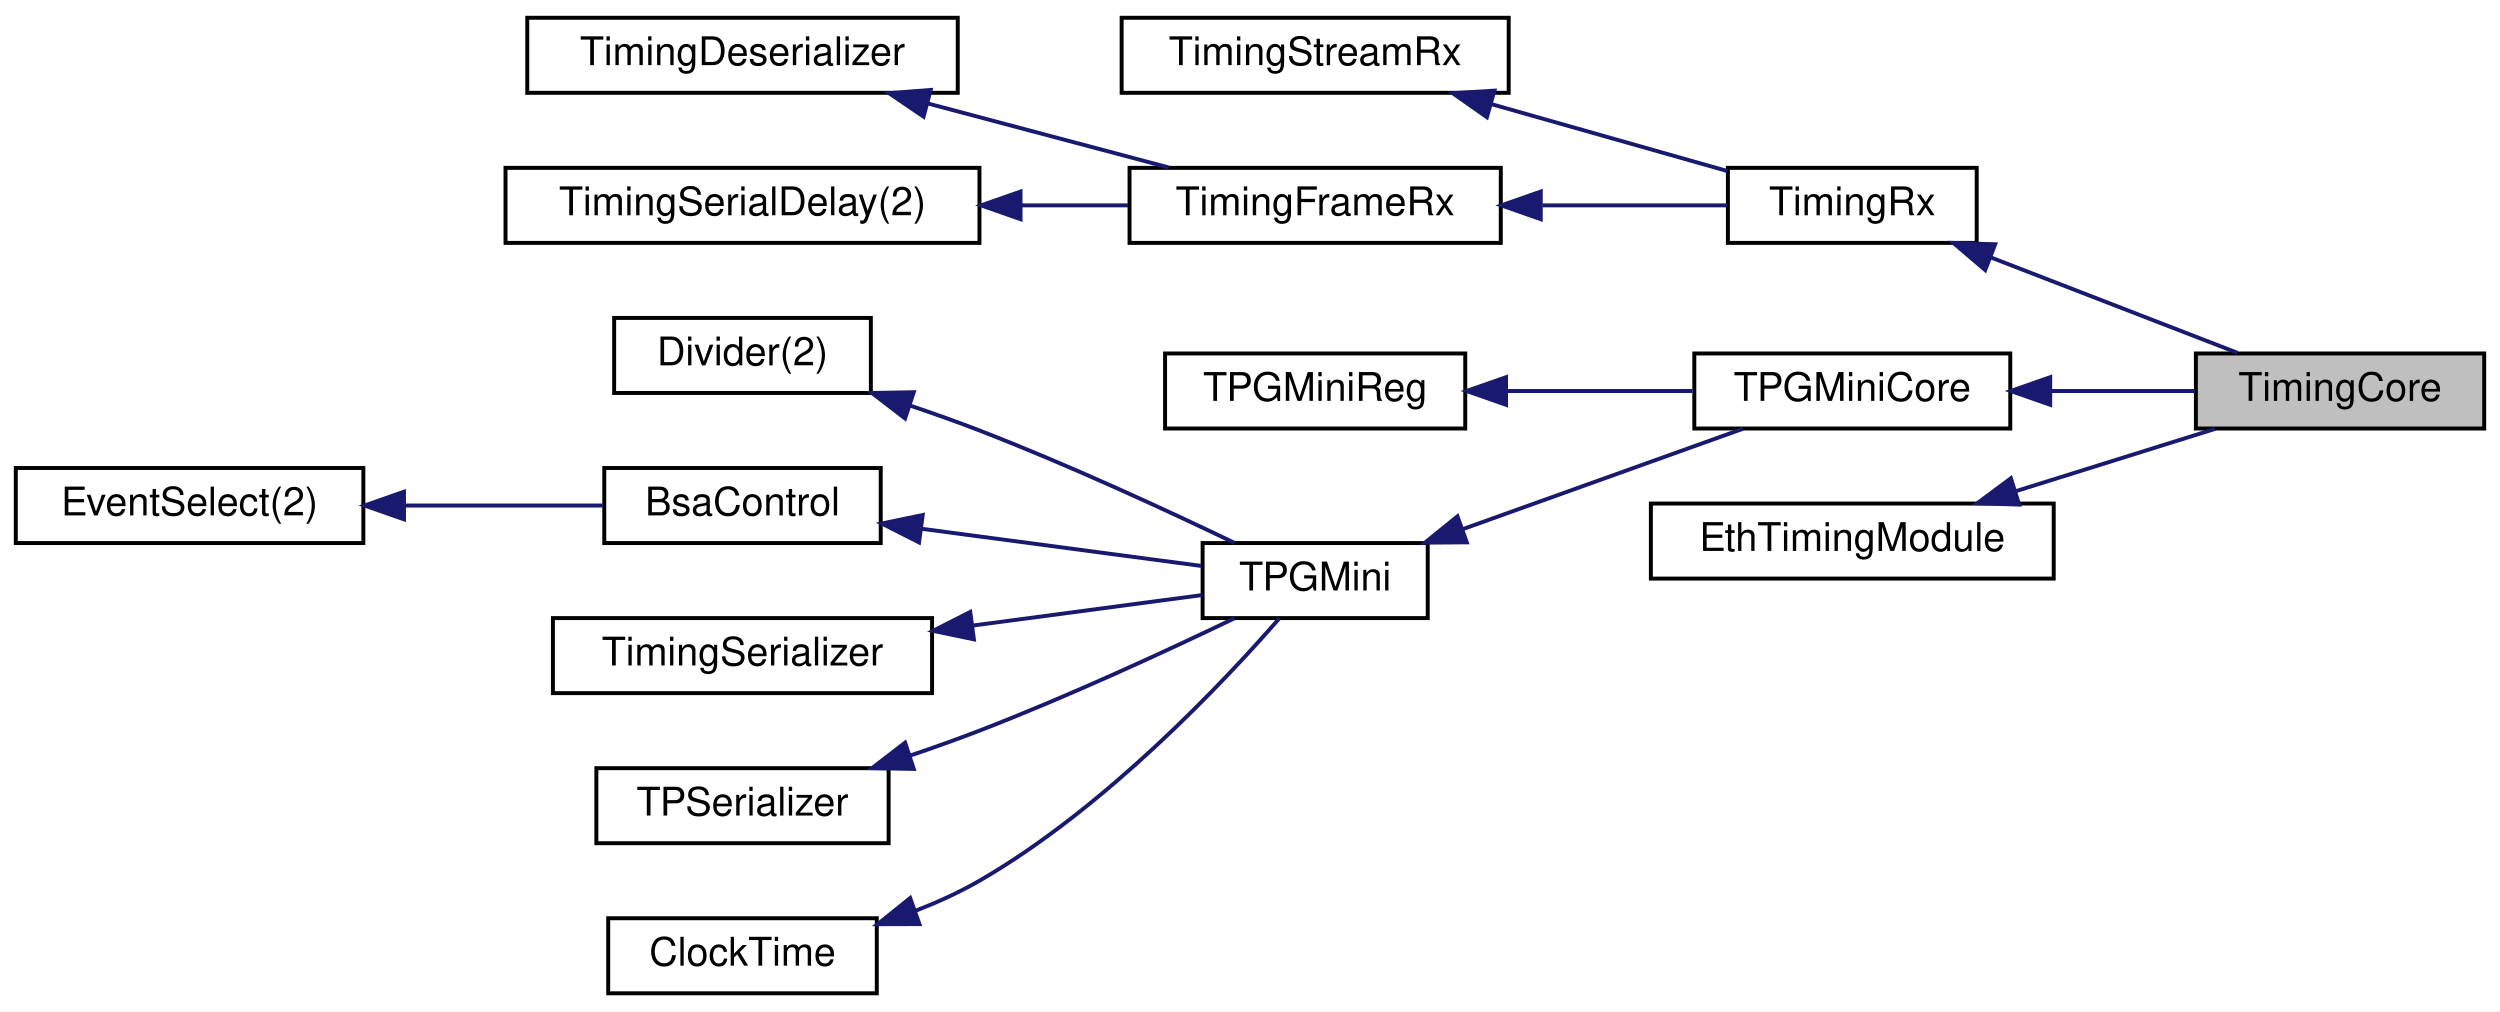
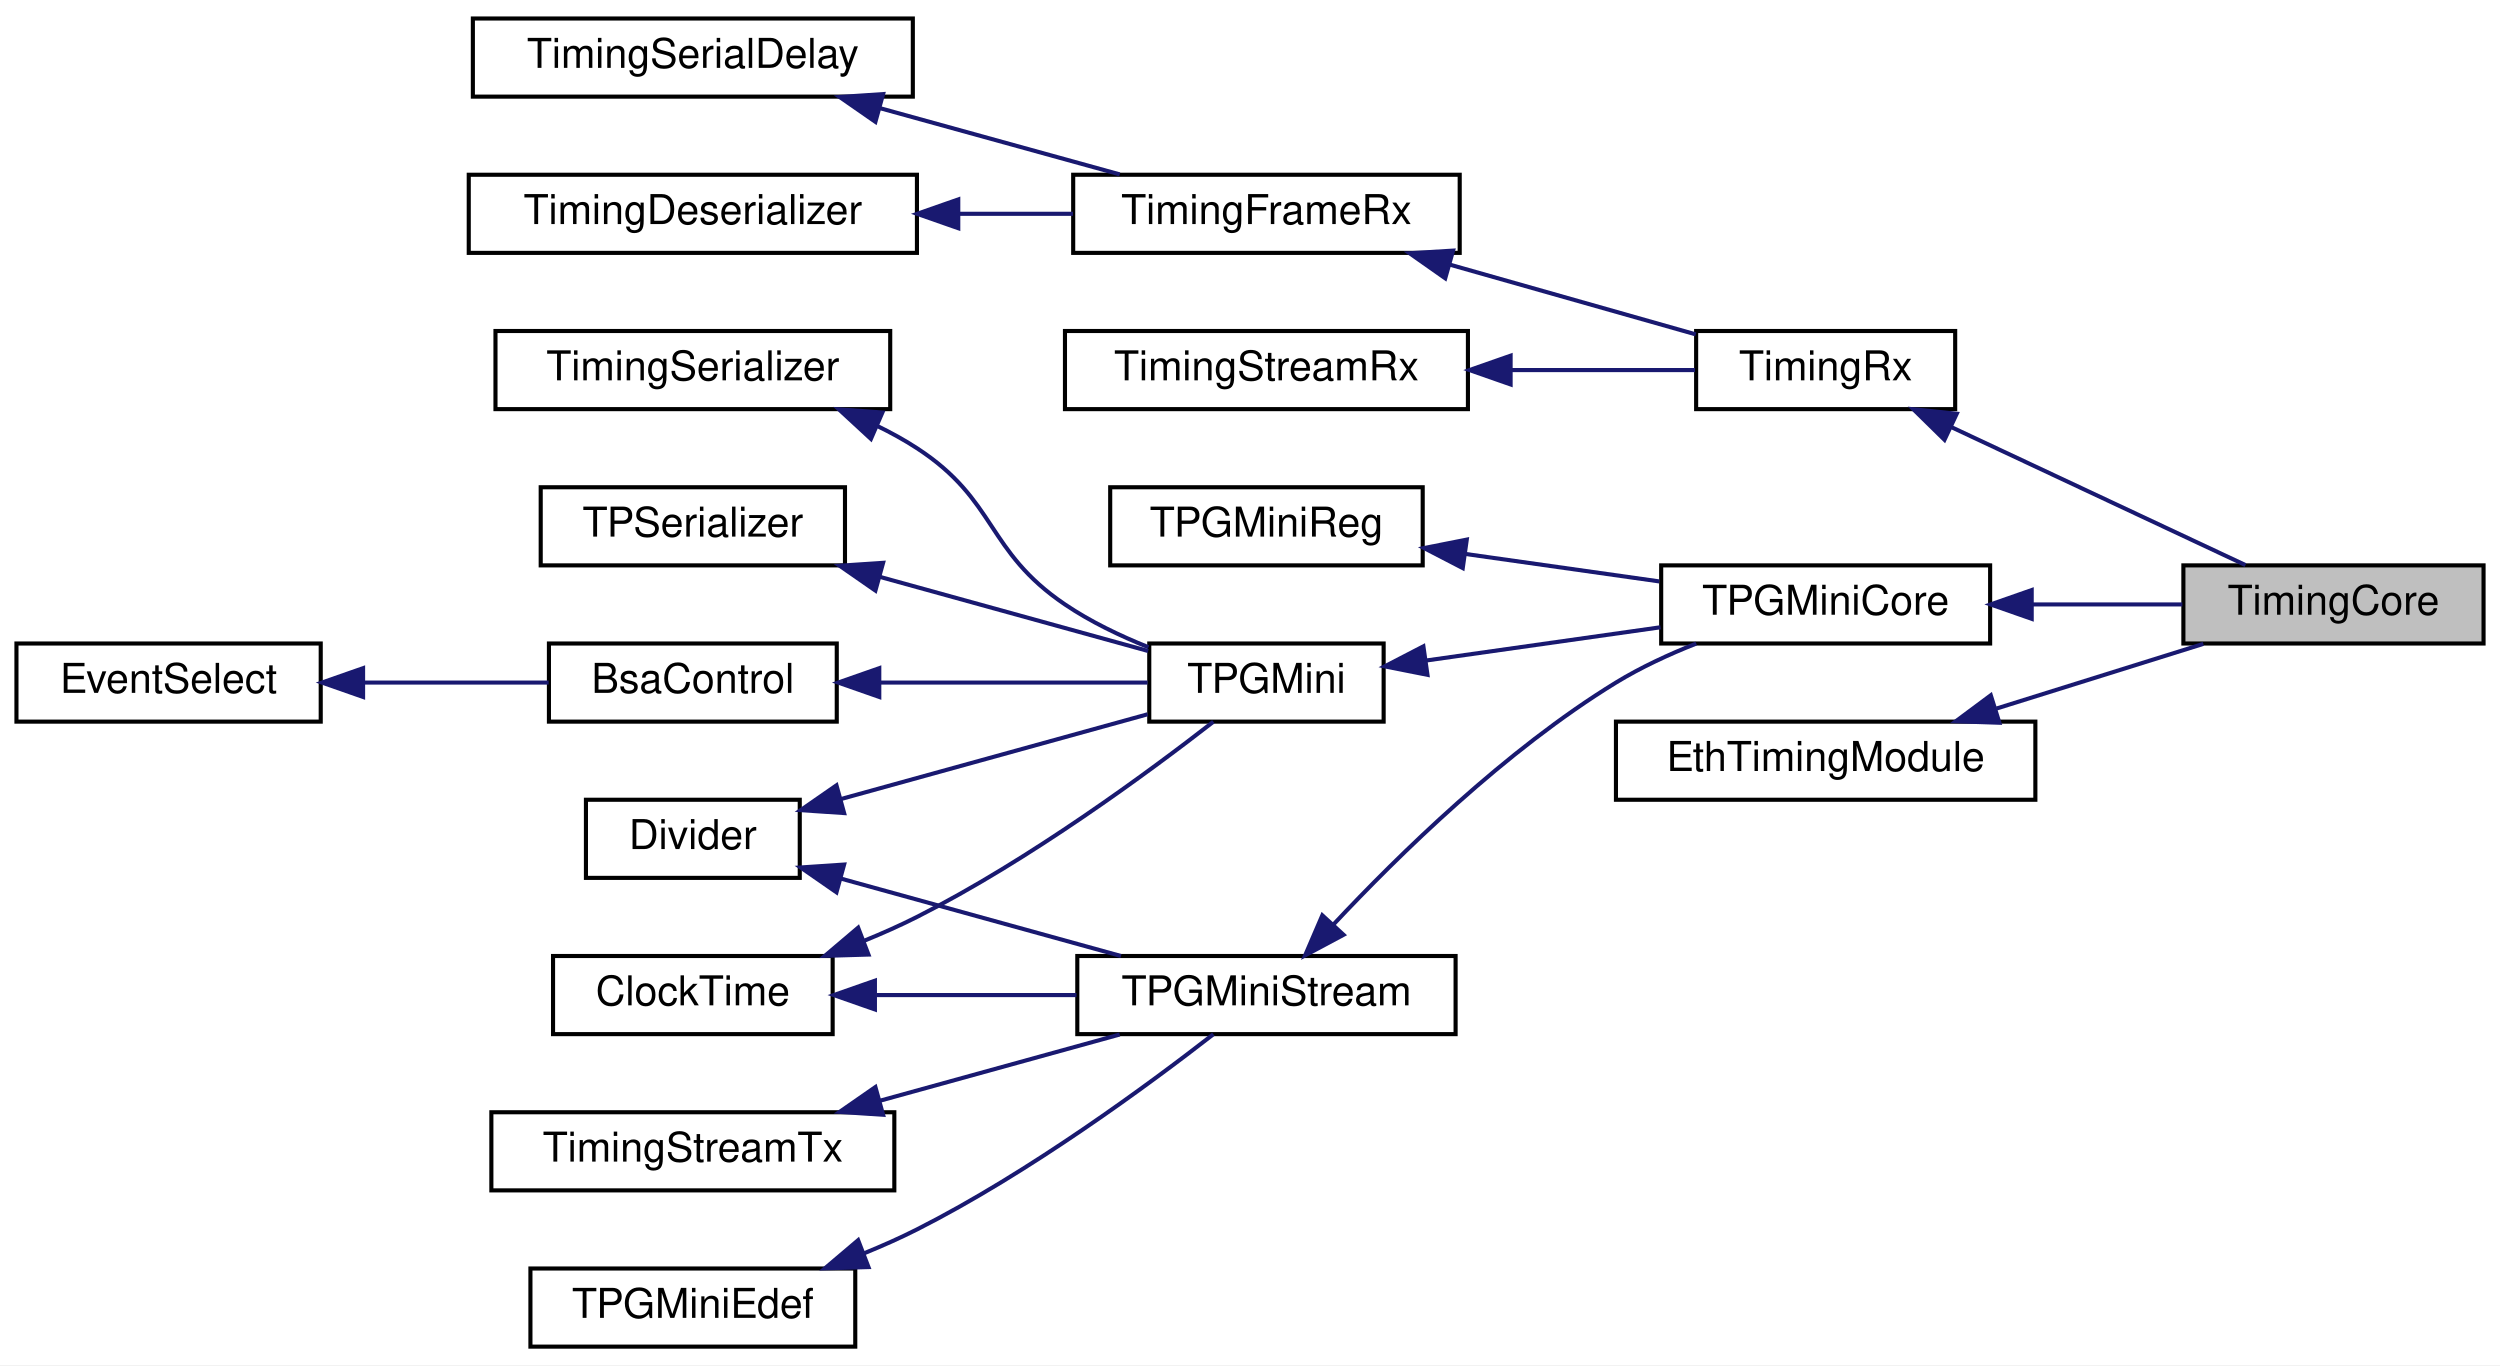
- <svg xmlns="http://www.w3.org/2000/svg" xmlns:xlink="http://www.w3.org/1999/xlink" width="633pt" height="256pt" viewBox="0.00 0.00 633.00 256.00">
-   <g id="graph0" class="graph" transform="scale(1 1) rotate(0) translate(4 252)">
-     <polygon fill="white" stroke="transparent" points="-4,4 -4,-252 629,-252 629,4 -4,4" />
+ <svg xmlns="http://www.w3.org/2000/svg" xmlns:xlink="http://www.w3.org/1999/xlink" width="608pt" height="332pt" viewBox="0.00 0.00 608.00 332.00">
+   <g id="graph0" class="graph" transform="scale(1 1) rotate(0) translate(4 328)">
+     <polygon fill="white" stroke="transparent" points="-4,4 -4,-328 604,-328 604,4 -4,4" />
    <g id="node1" class="node">
      <g id="a_node1">
        <a xlink:title=" ">
-           <polygon fill="#bfbfbf" stroke="black" points="552,-143.5 552,-162.5 625,-162.5 625,-143.5 552,-143.5" />
-           <text text-anchor="middle" x="588.5" y="-150.5" font-family="Helvetica,sans-Serif" font-size="10.00">TimingCore</text>
+           <polygon fill="#bfbfbf" stroke="black" points="527,-171.5 527,-190.5 600,-190.5 600,-171.5 527,-171.5" />
+           <text text-anchor="middle" x="563.5" y="-178.5" font-family="Helvetica,sans-Serif" font-size="10.00">TimingCore</text>
        </a>
      </g>
    </g>
    <g id="node2" class="node">
      <g id="a_node2">
        <a xlink:href="classTimingRx.html" target="_top" xlink:title=" ">
-           <polygon fill="white" stroke="black" points="433.5,-190.5 433.5,-209.5 496.5,-209.5 496.5,-190.5 433.5,-190.5" />
-           <text text-anchor="middle" x="465" y="-197.5" font-family="Helvetica,sans-Serif" font-size="10.00">TimingRx</text>
+           <polygon fill="white" stroke="black" points="408.5,-228.5 408.5,-247.5 471.5,-247.5 471.5,-228.5 408.5,-228.5" />
+           <text text-anchor="middle" x="440" y="-235.5" font-family="Helvetica,sans-Serif" font-size="10.00">TimingRx</text>
        </a>
      </g>
    </g>
    <g id="edge1" class="edge">
-       <path fill="none" stroke="midnightblue" d="M500.18,-186.78C520,-179.11 544.53,-169.62 562.53,-162.66" />
-       <polygon fill="midnightblue" stroke="midnightblue" points="498.65,-183.62 490.59,-190.49 501.18,-190.15 498.65,-183.62" />
+       <path fill="none" stroke="midnightblue" d="M470.62,-224.1C492.79,-213.7 522.54,-199.75 542.1,-190.57" />
+       <polygon fill="midnightblue" stroke="midnightblue" points="468.9,-221.04 461.34,-228.46 471.88,-227.38 468.9,-221.04" />
    </g>
    <g id="node3" class="node">
      <g id="a_node3">
        <a xlink:href="classTimingStreamRx.html" target="_top" xlink:title=" ">
-           <polygon fill="white" stroke="black" points="280,-228.5 280,-247.5 378,-247.5 378,-228.5 280,-228.5" />
-           <text text-anchor="middle" x="329" y="-235.5" font-family="Helvetica,sans-Serif" font-size="10.00">TimingStreamRx</text>
+           <polygon fill="white" stroke="black" points="255,-228.5 255,-247.5 353,-247.5 353,-228.5 255,-228.5" />
+           <text text-anchor="middle" x="304" y="-235.5" font-family="Helvetica,sans-Serif" font-size="10.00">TimingStreamRx</text>
        </a>
      </g>
    </g>
    <g id="edge2" class="edge">
-       <path fill="none" stroke="midnightblue" d="M373.7,-225.61C393.21,-220.07 415.73,-213.69 433.4,-208.68" />
-       <polygon fill="midnightblue" stroke="midnightblue" points="372.48,-222.32 363.81,-228.41 374.39,-229.05 372.48,-222.32" />
+       <path fill="none" stroke="midnightblue" d="M363.4,-238C378.83,-238 394.89,-238 408.22,-238" />
+       <polygon fill="midnightblue" stroke="midnightblue" points="363.38,-234.5 353.38,-238 363.38,-241.5 363.38,-234.5" />
    </g>
    <g id="node4" class="node">
      <g id="a_node4">
        <a xlink:href="classTimingFrameRx.html" target="_top" xlink:title=" ">
-           <polygon fill="white" stroke="black" points="282,-190.5 282,-209.5 376,-209.5 376,-190.5 282,-190.5" />
-           <text text-anchor="middle" x="329" y="-197.5" font-family="Helvetica,sans-Serif" font-size="10.00">TimingFrameRx</text>
+           <polygon fill="white" stroke="black" points="257,-266.5 257,-285.5 351,-285.5 351,-266.5 257,-266.5" />
+           <text text-anchor="middle" x="304" y="-273.5" font-family="Helvetica,sans-Serif" font-size="10.00">TimingFrameRx</text>
        </a>
      </g>
    </g>
    <g id="edge3" class="edge">
-       <path fill="none" stroke="midnightblue" d="M386.52,-200C402.59,-200 419.48,-200 433.38,-200" />
-       <polygon fill="midnightblue" stroke="midnightblue" points="386.12,-196.5 376.12,-200 386.12,-203.5 386.12,-196.5" />
+       <path fill="none" stroke="midnightblue" d="M348.7,-263.61C368.21,-258.07 390.73,-251.69 408.4,-246.68" />
+       <polygon fill="midnightblue" stroke="midnightblue" points="347.48,-260.32 338.81,-266.41 349.39,-267.05 347.48,-260.32" />
    </g>
    <g id="node5" class="node">
      <g id="a_node5">
        <a xlink:href="classTimingDeserializer.html" target="_top" xlink:title=" ">
-           <polygon fill="white" stroke="black" points="129.5,-228.5 129.5,-247.5 238.5,-247.5 238.5,-228.5 129.5,-228.5" />
-           <text text-anchor="middle" x="184" y="-235.5" font-family="Helvetica,sans-Serif" font-size="10.00">TimingDeserializer</text>
+           <polygon fill="white" stroke="black" points="110,-266.5 110,-285.5 219,-285.5 219,-266.5 110,-266.5" />
+           <text text-anchor="middle" x="164.5" y="-273.5" font-family="Helvetica,sans-Serif" font-size="10.00">TimingDeserializer</text>
        </a>
      </g>
    </g>
    <g id="edge4" class="edge">
-       <path fill="none" stroke="midnightblue" d="M230.81,-225.83C250.59,-220.57 273.38,-214.51 291.93,-209.59" />
-       <polygon fill="midnightblue" stroke="midnightblue" points="229.85,-222.46 221.08,-228.41 231.65,-229.23 229.85,-222.46" />
+       <path fill="none" stroke="midnightblue" d="M229.15,-276C238.52,-276 248.03,-276 256.95,-276" />
+       <polygon fill="midnightblue" stroke="midnightblue" points="229.05,-272.5 219.05,-276 229.05,-279.5 229.05,-272.5" />
    </g>
    <g id="node6" class="node">
      <g id="a_node6">
        <a xlink:href="classTimingSerialDelay.html" target="_top" xlink:title=" ">
-           <polygon fill="white" stroke="black" points="124,-190.5 124,-209.5 244,-209.5 244,-190.5 124,-190.5" />
-           <text text-anchor="middle" x="184" y="-197.5" font-family="Helvetica,sans-Serif" font-size="10.00">TimingSerialDelay(2)</text>
+           <polygon fill="white" stroke="black" points="111,-304.5 111,-323.5 218,-323.5 218,-304.5 111,-304.5" />
+           <text text-anchor="middle" x="164.5" y="-311.5" font-family="Helvetica,sans-Serif" font-size="10.00">TimingSerialDelay</text>
        </a>
      </g>
    </g>
    <g id="edge5" class="edge">
-       <path fill="none" stroke="midnightblue" d="M254.68,-200C263.83,-200 273.01,-200 281.64,-200" />
-       <polygon fill="midnightblue" stroke="midnightblue" points="254.4,-196.5 244.4,-200 254.4,-203.5 254.4,-196.5" />
+       <path fill="none" stroke="midnightblue" d="M210.07,-301.68C228.96,-296.46 250.65,-290.47 268.31,-285.59" />
+       <polygon fill="midnightblue" stroke="midnightblue" points="208.9,-298.37 200.2,-304.41 210.77,-305.12 208.9,-298.37" />
    </g>
    <g id="node7" class="node">
      <g id="a_node7">
        <a xlink:href="classTPGMiniCore.html" target="_top" xlink:title=" ">
-           <polygon fill="white" stroke="black" points="425,-143.5 425,-162.5 505,-162.5 505,-143.5 425,-143.5" />
-           <text text-anchor="middle" x="465" y="-150.5" font-family="Helvetica,sans-Serif" font-size="10.00">TPGMiniCore</text>
+           <polygon fill="white" stroke="black" points="400,-171.5 400,-190.5 480,-190.5 480,-171.5 400,-171.5" />
+           <text text-anchor="middle" x="440" y="-178.5" font-family="Helvetica,sans-Serif" font-size="10.00">TPGMiniCore</text>
        </a>
      </g>
    </g>
    <g id="edge6" class="edge">
-       <path fill="none" stroke="midnightblue" d="M515.19,-153C527.42,-153 540.31,-153 551.75,-153" />
-       <polygon fill="midnightblue" stroke="midnightblue" points="515.11,-149.5 505.11,-153 515.11,-156.5 515.11,-149.5" />
+       <path fill="none" stroke="midnightblue" d="M490.19,-181C502.42,-181 515.31,-181 526.75,-181" />
+       <polygon fill="midnightblue" stroke="midnightblue" points="490.11,-177.5 480.11,-181 490.11,-184.5 490.11,-177.5" />
    </g>
    <g id="node8" class="node">
      <g id="a_node8">
        <a xlink:href="classTPGMiniReg.html" target="_top" xlink:title=" ">
-           <polygon fill="white" stroke="black" points="291,-143.5 291,-162.5 367,-162.5 367,-143.5 291,-143.5" />
-           <text text-anchor="middle" x="329" y="-150.5" font-family="Helvetica,sans-Serif" font-size="10.00">TPGMiniReg</text>
+           <polygon fill="white" stroke="black" points="266,-190.5 266,-209.5 342,-209.5 342,-190.5 266,-190.5" />
+           <text text-anchor="middle" x="304" y="-197.5" font-family="Helvetica,sans-Serif" font-size="10.00">TPGMiniReg</text>
        </a>
      </g>
    </g>
    <g id="edge7" class="edge">
-       <path fill="none" stroke="midnightblue" d="M377.67,-153C393.02,-153 409.85,-153 424.53,-153" />
-       <polygon fill="midnightblue" stroke="midnightblue" points="377.33,-149.5 367.33,-153 377.33,-156.5 377.33,-149.5" />
+       <path fill="none" stroke="midnightblue" d="M352.23,-193.3C367.69,-191.11 384.7,-188.7 399.53,-186.6" />
+       <polygon fill="midnightblue" stroke="midnightblue" points="351.74,-189.84 342.33,-194.71 352.72,-196.77 351.74,-189.84" />
    </g>
    <g id="node9" class="node">
      <g id="a_node9">
        <a xlink:href="classTPGMini.html" target="_top" xlink:title=" ">
-           <polygon fill="white" stroke="black" points="300.5,-95.5 300.5,-114.5 357.5,-114.5 357.5,-95.5 300.5,-95.5" />
-           <text text-anchor="middle" x="329" y="-102.5" font-family="Helvetica,sans-Serif" font-size="10.00">TPGMini</text>
+           <polygon fill="white" stroke="black" points="275.5,-152.5 275.5,-171.5 332.5,-171.5 332.5,-152.5 275.5,-152.5" />
+           <text text-anchor="middle" x="304" y="-159.5" font-family="Helvetica,sans-Serif" font-size="10.00">TPGMini</text>
        </a>
      </g>
    </g>
    <g id="edge8" class="edge">
-       <path fill="none" stroke="midnightblue" d="M366.3,-118C388.69,-126.02 416.91,-136.13 437.25,-143.42" />
-       <polygon fill="midnightblue" stroke="midnightblue" points="367.39,-114.68 356.79,-114.6 365.03,-121.27 367.39,-114.68" />
+       <path fill="none" stroke="midnightblue" d="M342.81,-167.36C360.62,-169.89 381.86,-172.9 399.84,-175.45" />
+       <polygon fill="midnightblue" stroke="midnightblue" points="343.16,-163.88 332.76,-165.94 342.17,-170.81 343.16,-163.88" />
    </g>
    <g id="node10" class="node">
      <g id="a_node10">
        <a xlink:href="classDivider.html" target="_top" xlink:title=" ">
-           <polygon fill="white" stroke="black" points="151.5,-152.5 151.5,-171.5 216.5,-171.5 216.5,-152.5 151.5,-152.5" />
-           <text text-anchor="middle" x="184" y="-159.5" font-family="Helvetica,sans-Serif" font-size="10.00">Divider(2)</text>
+           <polygon fill="white" stroke="black" points="138.5,-114.5 138.5,-133.5 190.5,-133.5 190.5,-114.5 138.5,-114.5" />
+           <text text-anchor="middle" x="164.5" y="-121.5" font-family="Helvetica,sans-Serif" font-size="10.00">Divider</text>
        </a>
      </g>
    </g>
    <g id="edge9" class="edge">
-       <path fill="none" stroke="midnightblue" d="M226.55,-149.27C232.45,-147.28 238.4,-145.16 244,-143 266.55,-134.3 291.72,-122.64 308.58,-114.54" />
-       <polygon fill="midnightblue" stroke="midnightblue" points="225.17,-146.04 216.77,-152.5 227.36,-152.69 225.17,-146.04" />
+       <path fill="none" stroke="midnightblue" d="M200.5,-133.67C223.64,-140.07 253.57,-148.34 275.1,-154.29" />
+       <polygon fill="midnightblue" stroke="midnightblue" points="201.29,-130.26 190.72,-130.97 199.43,-137.01 201.29,-130.26" />
+     </g>
+     <g id="node16" class="node">
+       <g id="a_node16">
+         <a xlink:href="classTPGMiniStream.html" target="_top" xlink:title=" ">
+           <polygon fill="white" stroke="black" points="258,-76.5 258,-95.5 350,-95.5 350,-76.5 258,-76.5" />
+           <text text-anchor="middle" x="304" y="-83.5" font-family="Helvetica,sans-Serif" font-size="10.00">TPGMiniStream</text>
+         </a>
+       </g>
+     </g>
+     <g id="edge16" class="edge">
+       <path fill="none" stroke="midnightblue" d="M200.49,-114.33C221.39,-108.55 247.83,-101.25 268.62,-95.5" />
+       <polygon fill="midnightblue" stroke="midnightblue" points="199.43,-110.99 190.72,-117.03 201.29,-117.74 199.43,-110.99" />
    </g>
    <g id="node11" class="node">
      <g id="a_node11">
        <a xlink:href="classBsaControl.html" target="_top" xlink:title=" ">
-           <polygon fill="white" stroke="black" points="149,-114.5 149,-133.5 219,-133.5 219,-114.5 149,-114.5" />
-           <text text-anchor="middle" x="184" y="-121.5" font-family="Helvetica,sans-Serif" font-size="10.00">BsaControl</text>
+           <polygon fill="white" stroke="black" points="129.5,-152.5 129.5,-171.5 199.5,-171.5 199.5,-152.5 129.5,-152.5" />
+           <text text-anchor="middle" x="164.5" y="-159.5" font-family="Helvetica,sans-Serif" font-size="10.00">BsaControl</text>
        </a>
      </g>
    </g>
    <g id="edge10" class="edge">
-       <path fill="none" stroke="midnightblue" d="M229.21,-118.13C252.4,-115.04 280.1,-111.36 300.26,-108.69" />
-       <polygon fill="midnightblue" stroke="midnightblue" points="228.7,-114.66 219.25,-119.45 229.63,-121.6 228.7,-114.66" />
+       <path fill="none" stroke="midnightblue" d="M210.02,-162C231.42,-162 256.41,-162 275.09,-162" />
+       <polygon fill="midnightblue" stroke="midnightblue" points="209.84,-158.5 199.84,-162 209.84,-165.5 209.84,-158.5" />
    </g>
    <g id="node12" class="node">
      <g id="a_node12">
        <a xlink:href="classEventSelect.html" target="_top" xlink:title=" ">
-           <polygon fill="white" stroke="black" points="0,-114.5 0,-133.5 88,-133.5 88,-114.5 0,-114.5" />
-           <text text-anchor="middle" x="44" y="-121.5" font-family="Helvetica,sans-Serif" font-size="10.00">EventSelect(2)</text>
+           <polygon fill="white" stroke="black" points="0,-152.5 0,-171.5 74,-171.5 74,-152.5 0,-152.5" />
+           <text text-anchor="middle" x="37" y="-159.5" font-family="Helvetica,sans-Serif" font-size="10.00">EventSelect</text>
        </a>
      </g>
    </g>
    <g id="edge11" class="edge">
-       <path fill="none" stroke="midnightblue" d="M98.56,-124C115.38,-124 133.49,-124 148.61,-124" />
-       <polygon fill="midnightblue" stroke="midnightblue" points="98.29,-120.5 88.29,-124 98.29,-127.5 98.29,-120.5" />
+       <path fill="none" stroke="midnightblue" d="M84.38,-162C99.3,-162 115.56,-162 129.43,-162" />
+       <polygon fill="midnightblue" stroke="midnightblue" points="84.3,-158.5 74.3,-162 84.3,-165.5 84.3,-158.5" />
    </g>
    <g id="node13" class="node">
      <g id="a_node13">
        <a xlink:href="classTimingSerializer.html" target="_top" xlink:title=" ">
-           <polygon fill="white" stroke="black" points="136,-76.5 136,-95.5 232,-95.5 232,-76.5 136,-76.5" />
-           <text text-anchor="middle" x="184" y="-83.5" font-family="Helvetica,sans-Serif" font-size="10.00">TimingSerializer</text>
+           <polygon fill="white" stroke="black" points="116.5,-228.5 116.5,-247.5 212.5,-247.5 212.5,-228.5 116.5,-228.5" />
+           <text text-anchor="middle" x="164.5" y="-235.5" font-family="Helvetica,sans-Serif" font-size="10.00">TimingSerializer</text>
        </a>
      </g>
    </g>
    <g id="edge12" class="edge">
-       <path fill="none" stroke="midnightblue" d="M242.22,-93.6C262.29,-96.27 283.92,-99.14 300.44,-101.34" />
-       <polygon fill="midnightblue" stroke="midnightblue" points="242.59,-90.12 232.22,-92.27 241.67,-97.06 242.59,-90.12" />
+       <path fill="none" stroke="midnightblue" d="M209.21,-224.47C212.62,-222.82 215.93,-221 219,-219 238.5,-206.31 235.73,-194.03 255,-181 261.16,-176.83 268.37,-173.37 275.31,-170.59" />
+       <polygon fill="midnightblue" stroke="midnightblue" points="207.81,-221.26 200.03,-228.44 210.6,-227.68 207.81,-221.26" />
    </g>
    <g id="node14" class="node">
      <g id="a_node14">
        <a xlink:href="classTPSerializer.html" target="_top" xlink:title=" ">
-           <polygon fill="white" stroke="black" points="147,-38.5 147,-57.5 221,-57.5 221,-38.5 147,-38.5" />
-           <text text-anchor="middle" x="184" y="-45.5" font-family="Helvetica,sans-Serif" font-size="10.00">TPSerializer</text>
+           <polygon fill="white" stroke="black" points="127.5,-190.5 127.5,-209.5 201.5,-209.5 201.5,-190.5 127.5,-190.5" />
+           <text text-anchor="middle" x="164.5" y="-197.5" font-family="Helvetica,sans-Serif" font-size="10.00">TPSerializer</text>
        </a>
      </g>
    </g>
    <g id="edge13" class="edge">
-       <path fill="none" stroke="midnightblue" d="M226.55,-60.73C232.45,-62.72 238.4,-64.84 244,-67 266.55,-75.7 291.72,-87.36 308.58,-95.46" />
-       <polygon fill="midnightblue" stroke="midnightblue" points="227.36,-57.31 216.77,-57.5 225.17,-63.96 227.36,-57.31" />
+       <path fill="none" stroke="midnightblue" d="M210.07,-187.68C231.52,-181.76 256.56,-174.84 275.24,-169.67" />
+       <polygon fill="midnightblue" stroke="midnightblue" points="208.9,-184.37 200.2,-190.41 210.77,-191.12 208.9,-184.37" />
    </g>
    <g id="node15" class="node">
      <g id="a_node15">
        <a xlink:href="classClockTime.html" target="_top" xlink:title=" ">
-           <polygon fill="white" stroke="black" points="150,-0.5 150,-19.5 218,-19.5 218,-0.5 150,-0.5" />
-           <text text-anchor="middle" x="184" y="-7.5" font-family="Helvetica,sans-Serif" font-size="10.00">ClockTime</text>
+           <polygon fill="white" stroke="black" points="130.5,-76.5 130.5,-95.5 198.5,-95.5 198.5,-76.5 130.5,-76.5" />
+           <text text-anchor="middle" x="164.5" y="-83.5" font-family="Helvetica,sans-Serif" font-size="10.00">ClockTime</text>
        </a>
      </g>
    </g>
    <g id="edge14" class="edge">
-       <path fill="none" stroke="midnightblue" d="M227.69,-21.34C233.34,-23.53 238.92,-26.07 244,-29 275.85,-47.38 305.99,-79.46 319.92,-95.42" />
-       <polygon fill="midnightblue" stroke="midnightblue" points="228.8,-18.02 218.2,-17.99 226.46,-24.62 228.8,-18.02" />
-     </g>
-     <g id="node16" class="node">
-       <g id="a_node16">
+       <path fill="none" stroke="midnightblue" d="M206.2,-99.22C210.59,-101.01 214.93,-102.94 219,-105 246.36,-118.85 275.33,-140.21 291.09,-152.47" />
+       <polygon fill="midnightblue" stroke="midnightblue" points="207.21,-95.85 196.62,-95.54 204.7,-102.39 207.21,-95.85" />
+     </g>
+     <g id="edge18" class="edge">
+       <path fill="none" stroke="midnightblue" d="M209.16,-86C224.68,-86 242.17,-86 257.81,-86" />
+       <polygon fill="midnightblue" stroke="midnightblue" points="208.78,-82.5 198.78,-86 208.78,-89.5 208.78,-82.5" />
+     </g>
+     <g id="edge15" class="edge">
+       <path fill="none" stroke="midnightblue" d="M320.3,-103.17C336.11,-120.04 362.19,-145.59 389,-162 395.02,-165.68 401.87,-168.86 408.53,-171.49" />
+       <polygon fill="midnightblue" stroke="midnightblue" points="322.75,-100.66 313.41,-95.66 317.59,-105.39 322.75,-100.66" />
+     </g>
+     <g id="node17" class="node">
+       <g id="a_node17">
+         <a xlink:href="classTimingStreamTx.html" target="_top" xlink:title=" ">
+           <polygon fill="white" stroke="black" points="115.5,-38.5 115.5,-57.5 213.5,-57.5 213.5,-38.5 115.5,-38.5" />
+           <text text-anchor="middle" x="164.5" y="-45.5" font-family="Helvetica,sans-Serif" font-size="10.00">TimingStreamTx</text>
+         </a>
+       </g>
+     </g>
+     <g id="edge17" class="edge">
+       <path fill="none" stroke="midnightblue" d="M210.07,-60.32C228.96,-65.54 250.65,-71.53 268.31,-76.41" />
+       <polygon fill="midnightblue" stroke="midnightblue" points="210.77,-56.88 200.2,-57.59 208.9,-63.63 210.77,-56.88" />
+     </g>
+     <g id="node18" class="node">
+       <g id="a_node18">
+         <a xlink:href="classTPGMiniEdef.html" target="_top" xlink:title=" ">
+           <polygon fill="white" stroke="black" points="125,-0.5 125,-19.5 204,-19.5 204,-0.5 125,-0.5" />
+           <text text-anchor="middle" x="164.5" y="-7.5" font-family="Helvetica,sans-Serif" font-size="10.00">TPGMiniEdef</text>
+         </a>
+       </g>
+     </g>
+     <g id="edge19" class="edge">
+       <path fill="none" stroke="midnightblue" d="M206.2,-23.22C210.59,-25.01 214.93,-26.94 219,-29 246.36,-42.85 275.33,-64.21 291.09,-76.47" />
+       <polygon fill="midnightblue" stroke="midnightblue" points="207.21,-19.85 196.62,-19.54 204.7,-26.39 207.21,-19.85" />
+     </g>
+     <g id="node19" class="node">
+       <g id="a_node19">
        <a xlink:href="classEthTimingModule.html" target="_top" xlink:title=" ">
-           <polygon fill="white" stroke="black" points="414,-105.5 414,-124.5 516,-124.5 516,-105.5 414,-105.5" />
-           <text text-anchor="middle" x="465" y="-112.5" font-family="Helvetica,sans-Serif" font-size="10.00">EthTimingModule</text>
-         </a>
-       </g>
-     </g>
-     <g id="edge15" class="edge">
-       <path fill="none" stroke="midnightblue" d="M506.54,-127.68C522.96,-132.81 541.6,-138.64 556.85,-143.41" />
-       <polygon fill="midnightblue" stroke="midnightblue" points="507.25,-124.23 496.66,-124.59 505.16,-130.91 507.25,-124.23" />
+           <polygon fill="white" stroke="black" points="389,-133.5 389,-152.5 491,-152.5 491,-133.5 389,-133.5" />
+           <text text-anchor="middle" x="440" y="-140.5" font-family="Helvetica,sans-Serif" font-size="10.00">EthTimingModule</text>
+         </a>
+       </g>
+     </g>
+     <g id="edge20" class="edge">
+       <path fill="none" stroke="midnightblue" d="M481.54,-155.68C497.96,-160.81 516.6,-166.64 531.85,-171.41" />
+       <polygon fill="midnightblue" stroke="midnightblue" points="482.25,-152.23 471.66,-152.59 480.16,-158.91 482.25,-152.23" />
    </g>
  </g>
</svg>
